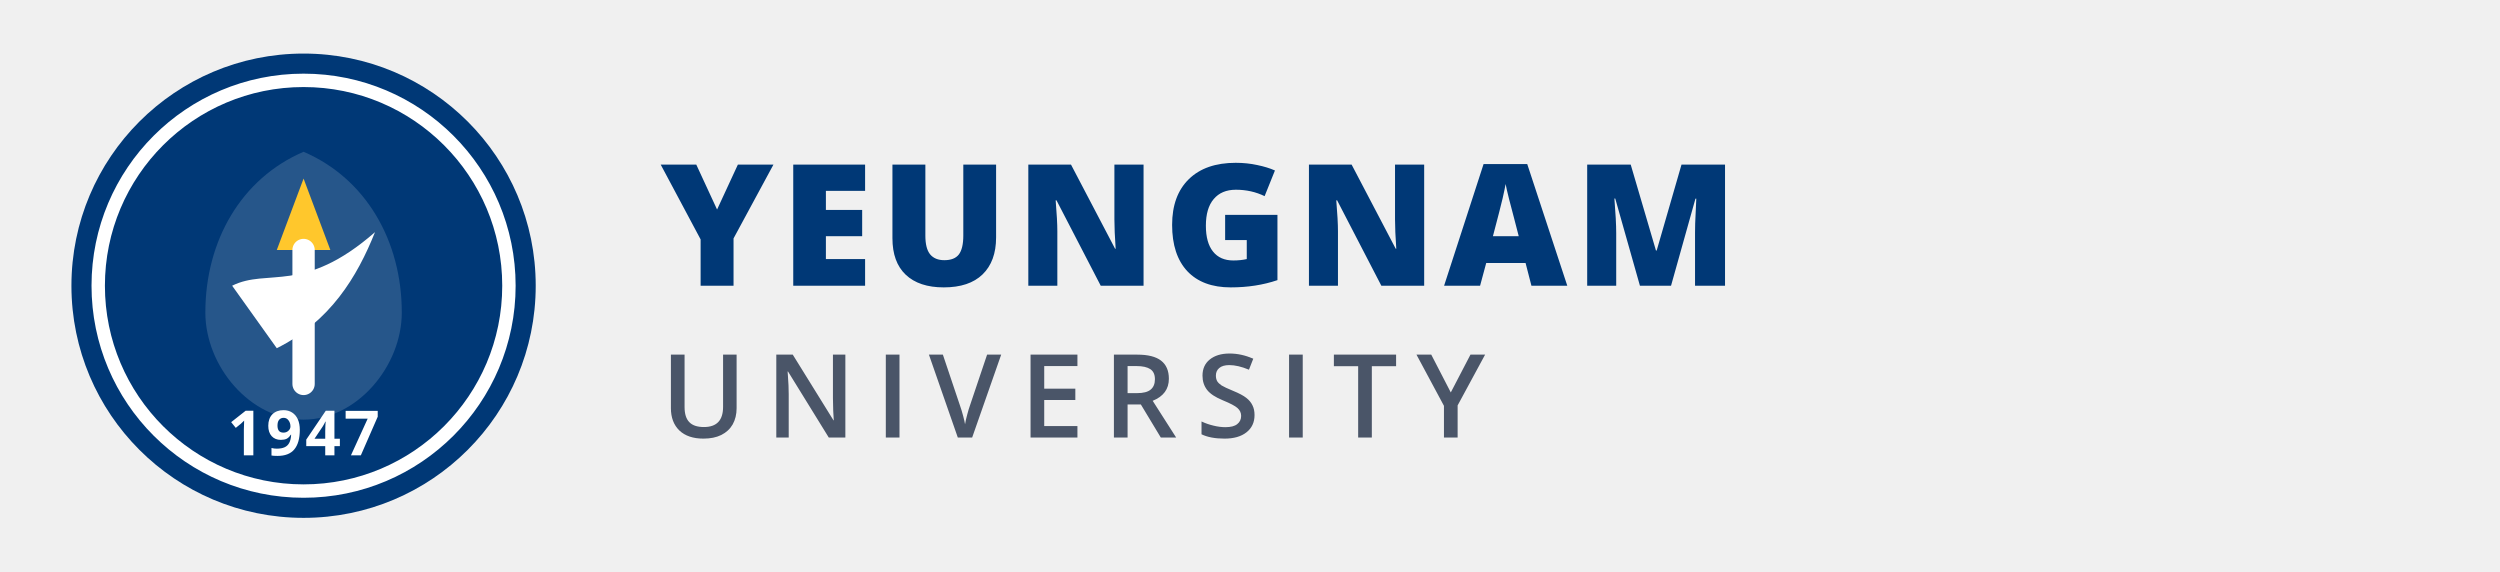
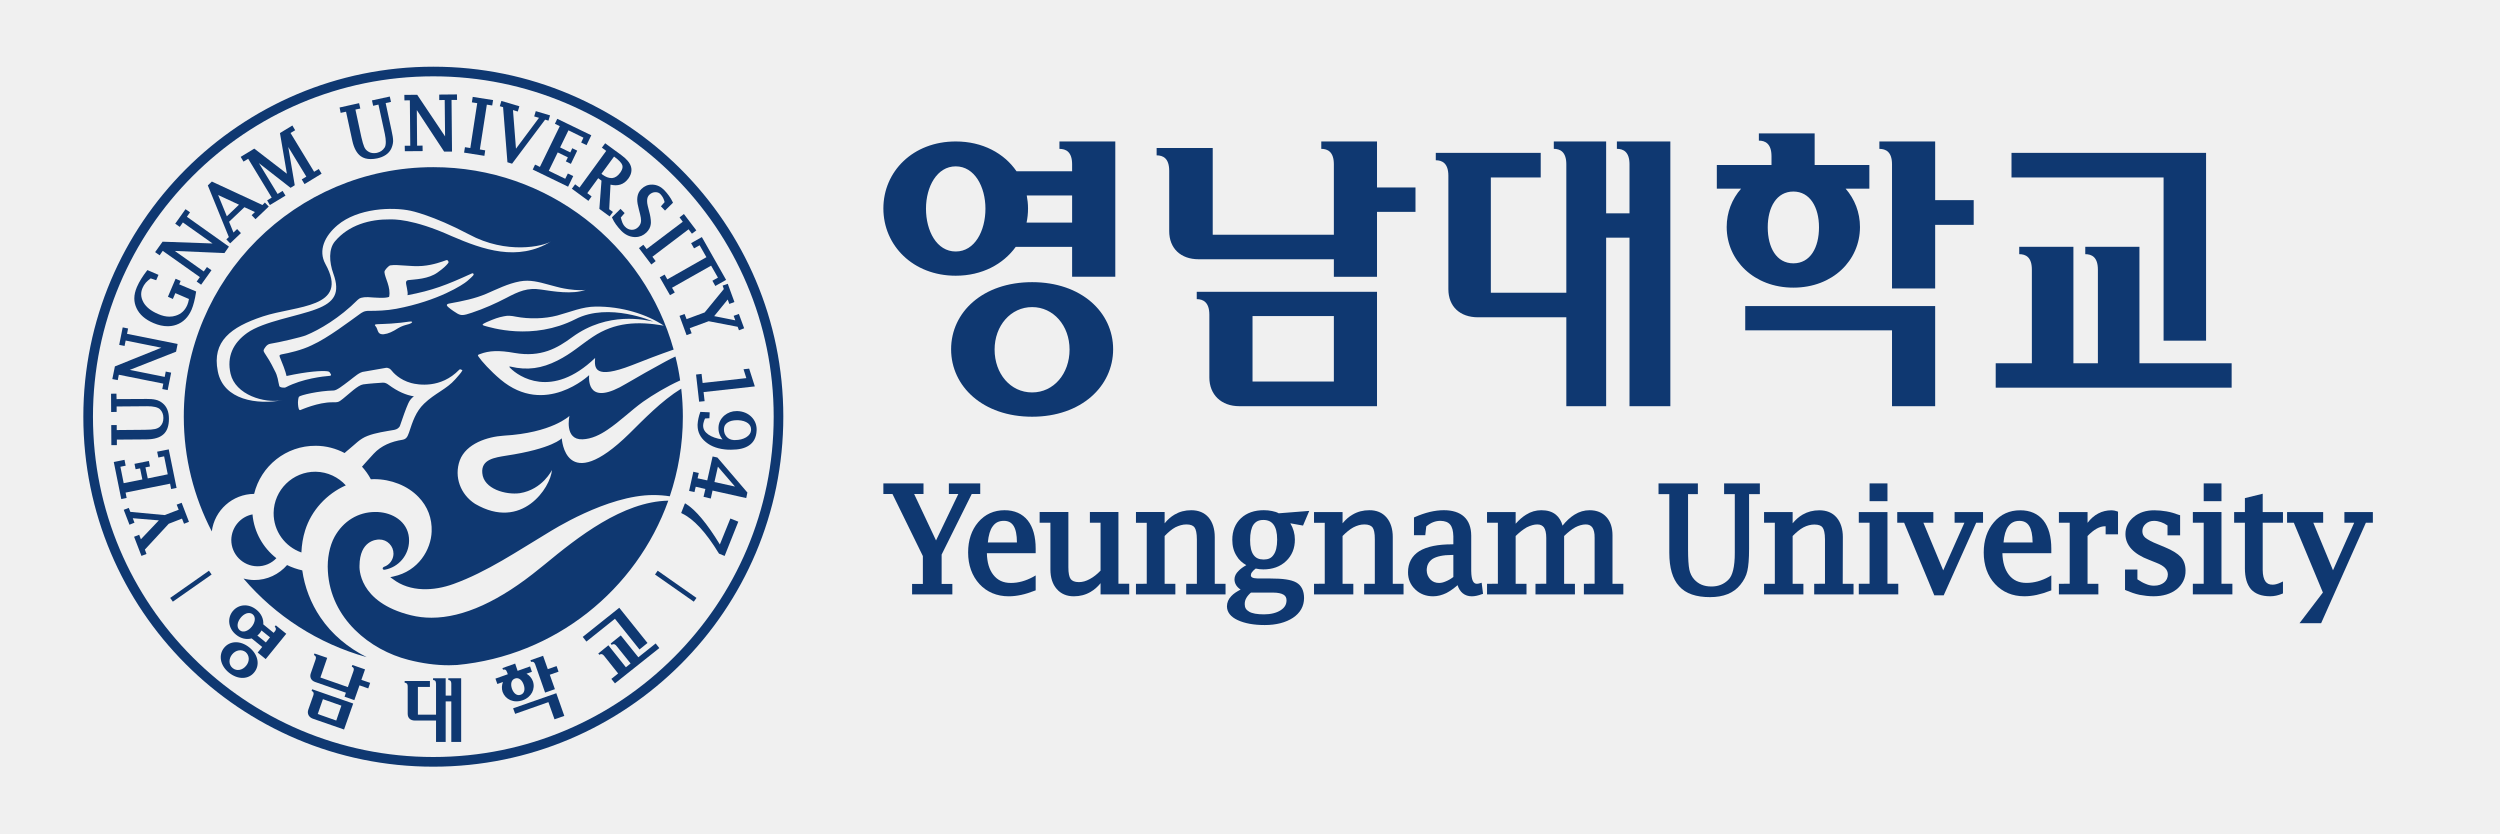
- <svg xmlns="http://www.w3.org/2000/svg" viewBox="0 0 280 64" width="280" height="64" role="img" aria-label="Yeungnam University">
-   <defs>
-     <style>
-       .yu-title { font-family: 'Open Sans', -apple-system, sans-serif; font-weight: 800; font-size: 19px; fill: #003876; letter-spacing: 0.04em; }
-       .yu-sub { font-family: 'Open Sans', -apple-system, sans-serif; font-weight: 600; font-size: 13px; fill: #4a5568; letter-spacing: 0.16em; }
-     </style>
-   </defs>
-   <g transform="translate(6, 4)">
-     <circle cx="28" cy="28" r="26" fill="#003876" />
-     <circle cx="28" cy="28" r="23" fill="none" stroke="#ffffff" stroke-width="1.5" />
-     <path d="M 28 13 C 21 16 17 23 17 31 C 17 37 22 43 28 43 C 34 43 39 37 39 31 C 39 23 35 16 28 13 Z" fill="#ffffff" opacity="0.15" />
-     <path d="M 28 16 L 25 24 L 31 24 Z" fill="#ffc72c" />
-     <path d="M 28 24 L 28 39" stroke="#ffffff" stroke-width="2.5" stroke-linecap="round" />
-     <path d="M 20 28 C 24 26 28 29 36 22 C 34 27 31 32 25 35 Z" fill="#ffffff" />
-     <text x="28" y="47" font-family="'Open Sans', sans-serif" font-weight="700" font-size="7" fill="#ffffff" text-anchor="middle" letter-spacing="0.05em">1947</text>
+ <svg xmlns="http://www.w3.org/2000/svg" viewBox="0 0 300 100" width="300" height="100" role="img" aria-label="Yeungnam University Official Signature">
+   <g transform="translate(-27.26, -8.92) scale(0.2568)">
+     <path fill="#0F3871" d="M 255.871 323.215 C 251.398 316.648 248.477 308.977 247.402 301.27 C 244.891 300.699 242.527 299.871 240.297 298.781 C 236.574 303.066 231.023 305.852 224.84 305.777 C 223.164 305.738 221.488 305.492 219.941 305.086 C 234.848 322.535 254.781 335.512 277.512 341.816 C 268.793 337.43 261.254 331.215 255.871 323.215 M 358.531 300.211 C 339.766 315.594 322.707 323.391 307.789 323.391 C 304.477 323.391 301.266 323 298.199 322.25 C 273.277 316.121 274.102 299.762 274.145 299.043 C 274.254 287.438 281.824 286.84 283.379 286.84 C 285.266 286.84 286.914 287.559 288.148 288.84 C 289.375 290.098 290.027 291.719 290.027 293.512 C 289.988 296.23 288.215 298.727 285.586 299.609 C 285.586 299.609 284.844 299.895 285.004 300.535 C 285.16 301.105 285.965 300.957 285.965 300.957 C 292.445 299.789 297.238 294.121 297.309 287.488 C 297.406 279.285 290.664 274.855 284.016 274.109 C 283.227 274 282.363 273.973 281.523 273.973 C 273.504 273.973 266.539 278.238 262.461 285.629 C 260.168 289.828 258.98 295.848 259.363 301.664 C 260.637 323.949 279.164 338.512 296.938 343.051 C 303.457 344.734 309.836 345.605 315.941 345.605 C 317.223 345.605 318.473 345.535 319.723 345.484 C 365.469 341.176 403.496 310.473 418.445 268.688 C 397.109 269.105 376.113 285.766 360.602 298.555 Z M 246.992 292.902 C 247.145 289.367 247.707 285.859 248.746 282.57 C 251.637 273.254 258.789 265.52 267.75 261.539 C 264.23 257.68 259.258 255.262 253.648 255.168 C 242.949 255.07 234.156 263.684 234.016 274.406 C 233.926 282.941 239.344 290.211 246.992 292.902 M 319.832 181.234 C 319.266 180.895 317.074 179.551 315.484 178.137 C 314.77 177.484 314.656 176.836 316.086 176.574 C 322.629 175.383 327.941 174.305 333.316 172.051 C 338.324 169.891 343.508 167.254 348.977 166.246 C 349.078 166.223 349.129 166.207 349.199 166.207 C 353.844 165.379 357.887 166.492 362.273 167.688 C 364.547 168.262 367.422 169.141 369.727 169.547 C 372.129 170.023 377.246 170.637 379.77 170.176 C 373.652 172.43 364.621 170.883 358.871 170.023 C 352.699 169.059 348.551 170.883 342.598 174.023 C 337.855 176.492 332.504 178.914 326.605 180.883 C 322.754 182.172 321.691 182.297 319.832 181.234 M 291.32 179.035 C 286.816 179.891 282.129 180 278.723 180 C 276.305 179.918 275.246 180.789 274.035 181.656 C 269.633 184.781 259.508 192.594 251.867 196.047 C 247.199 198.371 240.828 199.77 237.871 200.301 C 236.969 200.461 236.512 200.734 236.914 201.59 C 237.871 203.805 239.801 208.82 240.047 210.438 C 250.066 208.262 256.438 207.934 258.938 208.207 C 259.98 208.262 260.23 208.766 260.23 208.766 C 260.23 208.766 260.488 209.211 260.762 209.594 C 260.953 209.934 260.848 210.281 260.32 210.355 C 257.348 210.57 247.52 211.633 239.746 215.695 C 239.102 216.117 236.812 215.832 236.66 215.098 C 236.016 212.664 236.062 210.664 234.434 207.758 C 230.688 200.027 228.797 199.309 229.453 198.07 C 229.738 197.543 230.766 195.559 232.523 195.363 C 236.609 194.742 247.199 192.23 249.09 191.441 C 255.504 188.801 264.84 183.324 273.277 174.875 C 274.145 173.98 275.484 173.535 278.086 173.582 C 281.641 173.828 286.152 174.227 287.977 173.465 C 288.938 169.008 285.945 164.523 285.797 161.844 C 285.754 160.949 287.832 158.871 288.484 158.75 C 292.105 158.152 297.938 159.469 303.531 159.008 C 308.711 158.57 312.844 156.945 314.73 156.301 C 314.922 156.262 315.199 156.207 315.367 156.469 C 315.453 156.562 315.559 156.656 315.641 156.859 C 315.898 157.223 315.754 157.418 315.484 157.797 C 314.578 158.91 313.5 160.012 310.641 162.051 C 306.332 165.16 300.238 165.242 296.875 165.637 C 296.219 165.734 295.938 166.246 295.895 166.59 C 295.707 167.418 297 171.332 296.574 172.676 C 308.223 170.488 314.953 167.84 325.852 162.867 C 326.566 162.539 327.008 162.25 327.328 162.582 C 327.777 163.082 327.434 163.504 324.488 166.07 C 322.48 167.785 311.023 175.312 291.32 179.035 M 297.309 186.168 C 295.141 186.738 293.848 187.105 292.211 188.086 C 289.652 189.715 287.645 190.691 285.496 190.922 C 284.438 191.02 283.566 190.832 283.039 190.055 C 282.465 189.129 282.352 187.883 281.641 187.16 C 281.145 186.723 281.18 186.25 282.363 186.234 C 283.566 186.168 286.93 186.09 288.938 185.938 C 292.566 185.707 294.926 185.367 297.238 185.039 C 299.867 184.684 298.504 185.828 297.309 186.168 M 325.246 144.234 C 342.98 153.816 360.008 149.781 363.648 147.562 C 348.02 157.148 331.758 151.34 317.188 145.066 C 298.883 136.805 289.879 137.27 288.383 137.254 C 279.023 137.156 269.082 139.836 262.609 147.594 C 259.742 151.098 259.91 157.051 261.945 162.672 C 265.184 171.66 262.418 175.988 254.02 179.156 C 245.363 182.516 229.254 184.895 221.641 190.328 C 215.031 195.066 212.074 201.402 213.891 209.363 C 216.141 219.172 229.562 223.355 238.117 221.738 C 226.645 223.93 210.508 221.836 207.918 208.191 C 205.156 194.254 213.973 187.594 228.91 182.621 C 244.562 177.402 269.723 178.898 258.219 158.109 C 254.707 151.738 257.941 144.941 263.871 139.957 C 273.367 131.98 289.375 131.355 298.086 133.23 C 298.086 133.23 308.281 135.27 325.246 144.234 M 424.484 216.348 C 415.184 222.07 406.77 230.926 400.254 237.34 C 370.066 266.961 368.668 239.539 368.668 239.539 C 368.668 239.539 364.453 244.391 342.562 247.68 C 337.367 248.551 330.914 249.363 331.523 255.805 C 332.129 263.266 342.574 266.09 349.078 265.195 C 359.699 263.469 364.055 254.391 364.074 254.352 C 363.465 262.598 349.996 282.941 328.156 270.184 C 321.383 265.832 318.207 257.586 321.008 249.863 C 323.957 242 333.918 238.809 341.539 238.316 C 364.164 237.016 372.254 229.074 372.254 229.074 C 372.254 229.074 369.688 240.344 378.348 240.027 C 382.637 239.871 386.586 237.883 389.996 235.574 C 395.891 231.633 400.93 226.578 406.652 222.461 C 411.285 219.215 417.59 215.395 423.977 212.5 C 423.426 208.723 422.719 204.988 421.766 201.332 C 420.219 202.035 418.586 202.867 416.875 203.805 C 411.012 206.957 404.523 210.664 398.883 213.953 C 380.879 224.84 381.258 212.598 381.445 210.039 C 381.445 210.039 360.914 229.566 340.07 212.094 C 335.379 208.168 331.035 203.328 329.824 201.469 C 329.297 200.68 329.32 200.559 330.426 200.191 C 334.734 198.547 339.316 198.355 346.578 199.66 C 359.074 201.832 366.621 197.391 373.547 192.281 C 390.359 180 407.895 184.32 411.367 184.984 C 411.367 184.984 390.738 175.867 375.094 183.859 C 354.973 194.117 335.148 187.691 332.523 186.973 C 331.312 186.613 331.227 186.305 333.527 185.273 C 337.477 183.586 338.785 183.098 341.66 182.527 C 343.441 182.117 345.18 182.285 347.18 182.703 C 353.402 183.91 360.688 183.723 366.555 182.172 C 372.848 180.457 378.348 178.055 384.383 178.004 C 396.77 177.824 408.621 181.699 416.348 186.902 C 404.043 184.781 393.438 185.312 383.207 192.117 C 377.102 196.168 373.484 199.77 366.621 203.23 C 359.324 206.902 352.613 207.934 344.652 206.031 C 344.082 205.926 343.91 206.031 344.652 206.766 C 348.383 210.543 363.902 221.523 384.242 202.012 C 383.871 206.738 383.836 212.199 401.379 205.422 C 407.414 203.027 414.336 200.367 420.934 198.086 C 407.223 148.934 362.145 112.848 308.645 112.848 C 244.266 112.848 192.035 165.051 192.035 229.445 C 192.035 248.781 196.777 266.988 205.121 283.062 C 206.367 273.199 214.766 265.602 224.902 265.52 C 228.062 252.516 239.801 242.91 253.777 243.047 C 258.621 243.059 263.18 244.34 267.184 246.43 C 267.832 245.859 268.449 245.277 269.191 244.703 C 272.105 242.367 274.301 239.758 277.934 238.414 C 281.641 236.961 286.434 236.309 290.375 235.613 C 291.637 235.379 292.762 234.648 293.098 233.574 C 294.223 230.262 295.777 225.762 296.949 223.184 C 297.676 221.566 298.648 220.574 299.566 219.949 C 295.938 219.375 292.039 217.719 287.766 214.566 C 286.93 213.93 286.094 213.508 285.035 213.547 C 282.875 213.695 278.895 213.941 275.883 214.352 C 273.367 214.719 269.34 218.75 266.434 221.047 C 264.336 222.719 264.164 222.746 261.48 222.719 C 254.781 222.68 246.992 226.195 246.516 226.348 C 245.746 226.605 245.516 225.043 245.418 223.695 C 245.281 222.5 245.559 220.461 245.855 220.121 C 246.57 219.375 254.984 217.367 262.043 217.215 C 263.52 217.172 266.141 215.098 269.34 212.664 C 271.844 210.777 274.207 208.504 276.414 208.383 L 286.535 206.617 C 286.535 206.617 287.832 206.387 288.895 207.609 C 289.953 208.957 292.906 212.258 298.316 213.727 C 301.512 214.578 312.141 216.402 320.727 207.527 C 320.852 207.445 321.043 207.199 321.336 207.34 C 321.613 207.445 321.844 207.543 322.047 207.609 C 322.184 207.668 322.184 207.758 322.184 207.895 C 321.648 208.957 320.152 210.543 318.895 211.984 C 314.84 216.605 309.391 218.48 304.332 223.355 C 300.395 227.164 298.992 231.699 297.262 236.906 C 296.496 239.148 295.816 239.961 294.16 240.246 C 289.016 241.059 284.285 242.965 280.762 246.77 C 278.152 249.582 276.879 251.074 275.309 252.805 C 276.922 254.594 278.34 256.566 279.445 258.695 C 279.973 258.688 280.461 258.629 280.926 258.629 C 288.938 258.629 296.688 261.727 301.699 266.961 C 305.996 271.379 308.094 276.977 307.859 283.156 C 307.543 291.473 301.828 301.594 289.988 304.121 L 288.52 304.449 L 289.727 305.32 C 297.785 311.543 308.941 310.93 318.016 307.641 C 333.727 301.977 348.02 292.195 362.273 283.66 C 363.523 282.941 389.746 266.062 411.445 266.062 C 414.066 266.062 416.668 266.266 419.137 266.648 C 423.059 254.949 425.246 242.477 425.246 229.445 C 425.246 225.012 424.988 220.656 424.484 216.348 M 235.301 295.574 C 229.094 290.727 224.863 283.402 224.141 275.102 C 218.543 276.172 214.355 281.094 214.234 286.977 C 214.18 293.727 219.602 299.285 226.383 299.352 C 229.855 299.406 233.074 297.938 235.301 295.574 " />
+     <path fill="#0F3871" d="M 196.184 117.02 C 167.395 145.785 149.594 185.543 149.594 229.449 C 149.594 273.375 167.395 313.117 196.184 341.871 C 224.945 370.688 264.695 388.473 308.625 388.473 C 352.551 388.473 392.309 370.688 421.07 341.871 C 449.871 313.117 467.688 273.375 467.688 229.449 C 467.688 185.543 449.871 145.785 421.07 117.02 C 392.309 88.203 352.551 70.402 308.625 70.402 C 264.695 70.402 224.945 88.203 196.184 117.02 M 145.094 229.449 C 145.094 139.113 218.301 65.902 308.625 65.902 C 398.961 65.902 472.188 139.113 472.188 229.449 C 472.188 319.789 398.961 393 308.625 393 C 218.301 393 145.094 319.789 145.094 229.449 " />
+     <path fill="#0F3871" d="M 205.039 303.199 L 186.922 315.891 L 185.684 314.137 L 203.793 301.422 Z M 205.039 303.199 " />
+     <path fill="#0F3871" d="M 413.488 301.422 L 431.617 314.137 L 430.348 315.891 L 412.234 303.199 Z M 413.488 301.422 " />
+     <path fill="#0F3871" d="M 159.32 250.629 L 164.352 249.609 L 164.414 250.02 L 164.879 252.352 L 164.457 252.426 L 162.418 252.855 L 163.945 260.516 L 172.672 258.781 L 171.609 253.605 L 169.527 254.012 L 169.43 253.578 L 168.996 251.48 L 175.707 250.141 L 175.809 250.586 L 176.23 252.691 L 175.781 252.805 L 174.117 253.129 L 175.199 258.293 L 184.539 256.375 L 182.844 247.977 L 180.156 248.535 L 180.059 248.102 L 179.586 245.801 L 184.621 244.801 L 184.996 244.703 L 188.664 262.75 L 188.195 262.832 L 186.117 263.266 L 186.035 262.805 L 185.633 260.75 L 164.84 264.922 L 165.328 267.422 L 164.879 267.52 L 162.82 267.949 Z M 159.32 250.629 " />
+     <path fill="#0F3871" d="M 158.133 233.398 L 158.578 233.355 L 160.699 233.355 L 160.699 235.695 L 173.863 235.574 C 176.039 235.559 177.633 235.438 178.582 235.219 C 179.512 235.004 180.273 234.648 180.871 234.121 C 181.992 233.059 182.5 231.754 182.5 230.07 C 182.543 230.07 182.5 230.059 182.5 230.031 C 182.5 228.383 181.992 227.055 180.914 225.992 C 180.004 225.098 177.965 224.523 174.754 224.555 C 174.668 224.555 174.598 224.555 174.559 224.566 L 160.652 224.68 L 160.656 227.203 L 160.238 227.23 L 158.09 227.258 L 158.043 218.711 L 158.469 218.711 L 160.574 218.684 L 160.574 219.145 L 160.625 221.234 L 173.582 221.168 C 173.75 221.145 173.902 221.145 174.094 221.145 C 176.184 221.145 177.742 221.234 178.836 221.523 C 179.988 221.738 181.082 222.312 182.145 223.152 C 184.09 224.703 185.09 227.164 185.09 230.355 L 185.09 230.52 C 185.09 233.672 184.277 236.102 182.562 237.652 C 180.852 239.254 178.172 240.016 174.598 240.059 L 160.762 240.164 L 160.762 242.746 L 158.191 242.746 Z M 158.133 233.398 " />
+     <path fill="#0F3871" d="M 184.07 216.93 L 181.992 216.535 L 182.059 216.117 L 182.461 214.012 L 161.68 209.852 L 161.176 212.352 L 160.734 212.27 L 158.641 211.875 L 159.844 205.953 L 181.551 197.219 L 164.875 193.871 L 164.352 196.414 L 163.945 196.301 L 161.852 195.895 L 163.48 187.746 L 163.926 187.797 L 166.008 188.234 L 165.918 188.684 L 165.52 190.734 L 189.152 195.461 L 188.477 198.844 L 188.418 199.078 L 166.797 207.582 L 183.117 210.859 L 183.602 208.344 L 184.055 208.453 L 186.129 208.871 L 184.508 217.027 Z M 184.07 216.93 " />
+     <path fill="#0F3871" d="M 179.129 165.68 L 176.57 164.82 C 175.652 165.477 174.898 166.152 174.262 166.848 C 173.609 167.645 173.121 168.422 172.777 169.266 C 172.332 170.27 172.121 171.262 172.121 172.242 C 172.121 173.504 172.48 174.738 173.199 176.047 C 174.477 178.273 176.762 180.066 179.988 181.453 C 181.891 182.297 183.633 182.703 185.332 182.703 C 186.383 182.703 187.348 182.555 188.281 182.242 C 190.824 181.453 192.562 179.824 193.676 177.254 C 194.008 176.52 194.246 175.566 194.453 174.457 L 188.094 171.711 L 186.922 174.457 L 186.551 174.266 L 184.621 173.406 L 188.195 165 L 188.609 165.16 L 190.555 166.004 L 190.402 166.414 L 189.895 167.605 L 197.812 170.949 L 197.75 171.316 C 197.246 174.656 196.539 177.363 195.664 179.457 C 194.113 183.004 191.734 185.383 188.516 186.508 C 187.188 186.973 185.867 187.176 184.465 187.176 C 182.395 187.176 180.172 186.684 177.883 185.707 C 173.988 184.047 171.316 181.699 169.941 178.711 C 169.262 177.254 168.918 175.77 168.918 174.184 C 168.918 172.484 169.344 170.707 170.129 168.855 C 170.699 167.555 171.379 166.246 172.164 165 C 172.973 163.707 173.844 162.445 174.82 161.211 L 175.051 160.949 L 180.215 163.176 Z M 179.129 165.68 " />
+     <path fill="#0F3871" d="M 188.027 139.266 L 192.836 132.484 L 194.949 133.938 L 193.488 136.031 L 213.137 149.984 L 211.176 152.785 L 211.016 152.988 L 187.836 151.996 L 201.371 161.586 L 202.855 159.523 L 203.23 159.781 L 204.969 161.016 L 200.129 167.785 L 199.785 167.523 L 198.043 166.305 L 198.301 165.965 L 199.547 164.227 L 182.199 151.957 L 180.742 154.035 L 178.641 152.551 L 182.121 147.676 L 205.477 148.504 L 191.613 138.68 L 190.148 140.758 Z M 188.027 139.266 " />
+     <path fill="#0F3871" d="M 212.156 135.812 L 217.832 130.391 L 208.09 125.867 Z M 205.156 119.574 L 228.797 130.539 L 229.93 129.371 L 231.742 131.258 L 225.539 137.156 L 223.742 135.285 L 225.281 133.828 L 220.363 131.559 L 213.191 138.367 L 215.25 143.395 L 216.961 141.762 L 218.742 143.652 L 213.707 148.449 L 211.926 146.602 L 213.082 145.488 L 203.262 121.371 Z M 205.156 119.574 " />
+     <path fill="#0F3871" d="M 256.438 115.895 L 248.449 120.758 L 247.145 118.57 L 249.301 117.266 L 240.855 103.422 L 243.883 121.301 L 241.934 122.508 L 227.133 110.961 L 235.875 125.375 L 238.211 123.938 L 239.555 126.152 L 232.273 130.555 L 230.988 128.379 L 233.121 127.062 L 222.125 108.922 L 219.941 110.254 L 218.621 108.039 L 224.973 104.18 L 240.211 115.918 L 236.969 96.91 L 242.777 93.379 L 244.074 95.594 L 241.914 96.883 L 252.93 115.008 L 255.109 113.707 Z M 256.438 115.895 " />
+     <path fill="#0F3871" d="M 264.84 84.969 L 273.953 82.941 L 274.527 85.457 L 272.238 85.93 L 275.016 98.812 C 275.5 100.934 275.945 102.441 276.348 103.367 C 276.734 104.234 277.242 104.898 277.934 105.348 C 278.805 106 279.762 106.297 280.879 106.297 C 281.289 106.297 281.789 106.258 282.277 106.164 C 283.887 105.785 285.016 104.996 285.871 103.715 C 286.242 103.16 286.434 102.25 286.434 101.043 C 286.434 100.023 286.285 98.715 285.965 97.223 L 282.996 83.605 L 280.523 84.176 L 279.973 81.652 L 288.293 79.844 L 288.859 82.348 L 286.367 82.902 L 289.082 95.551 C 289.582 97.754 289.848 99.41 289.848 100.594 L 289.848 100.773 C 289.805 101.953 289.461 103.16 288.914 104.332 C 287.766 106.598 285.543 108.051 282.465 108.734 C 281.371 108.961 280.312 109.07 279.402 109.07 C 277.582 109.07 276.031 108.66 274.758 107.754 C 272.855 106.379 271.543 103.934 270.781 100.469 L 267.852 86.938 L 265.328 87.48 Z M 264.84 84.969 " />
+     <path fill="#0F3871" d="M 313.691 105.578 L 300.926 86.176 L 301.062 102.82 L 303.609 102.766 L 303.652 105.34 L 295.328 105.402 L 295.285 102.836 L 297.867 102.836 L 297.676 81.625 L 295.141 81.641 L 295.098 79.07 L 301.105 79.031 L 314.133 98.473 L 313.957 81.461 L 311.402 81.5 L 311.402 78.934 L 319.684 78.852 L 319.723 81.434 L 317.152 81.445 L 317.375 105.578 Z M 313.691 105.578 " />
+     <path fill="#0F3871" d="M 323.426 103.512 L 325.926 103.91 L 329.152 82.941 L 326.648 82.562 L 327.055 80.008 L 336.562 81.5 L 336.156 84.027 L 333.645 83.637 L 330.383 104.574 L 332.883 104.996 L 332.504 107.551 L 323.012 106.055 Z M 323.426 103.512 " />
+     <path fill="#0F3871" d="M 340.445 81.895 L 348.852 84.395 L 348.109 86.855 L 345.859 86.172 L 347.262 104.219 L 358.02 89.789 L 355.773 89.137 L 356.516 86.664 L 363.184 88.652 L 362.441 91.109 L 360.875 90.648 L 345.438 111.23 L 343.27 110.562 L 341.238 84.816 L 339.699 84.355 Z M 340.445 81.895 " />
+     <path fill="#0F3871" d="M 371.617 121.977 L 355.09 113.961 L 356.18 111.652 L 358.453 112.727 L 367.734 93.691 L 365.457 92.574 L 366.555 90.25 L 382.457 97.957 L 380.234 102.562 L 377.734 101.34 L 378.797 99.07 L 371.785 95.629 L 367.887 103.625 L 372.652 105.957 L 373.562 104.004 L 375.875 105.129 L 372.926 111.312 L 370.574 110.156 L 371.508 108.27 L 366.77 105.957 L 362.594 114.547 L 370.285 118.273 L 371.508 115.809 L 374.016 117.02 Z M 371.617 121.977 " />
+     <path fill="#0F3871" d="M 414.992 131.141 L 416.73 129.184 C 416.543 128.422 416.285 127.738 415.984 127.141 C 415.648 126.531 415.266 126 414.777 125.469 C 414.164 124.848 413.445 124.535 412.465 124.535 L 412.277 124.535 C 411.27 124.586 410.402 124.969 409.586 125.742 C 408.863 126.438 408.535 127.371 408.535 128.648 C 408.535 129.344 408.621 130.105 408.848 130.988 L 409.359 133.004 C 410.012 135.336 410.312 137.211 410.312 138.641 C 410.312 138.883 410.312 139.129 410.27 139.371 C 410.117 140.852 409.426 142.199 408.227 143.379 C 406.77 144.781 405.035 145.516 403.043 145.516 L 403.023 145.516 C 402.859 145.516 402.672 145.5 402.441 145.5 C 400.254 145.352 398.238 144.371 396.504 142.621 C 395.551 141.598 394.68 140.625 393.969 139.602 C 393.246 138.582 392.648 137.578 392.23 136.562 L 392.117 136.262 L 396.117 132.336 L 398.031 134.305 L 396.242 136.383 C 396.504 137.348 396.766 138.219 397.027 138.883 C 397.371 139.645 397.75 140.227 398.176 140.625 C 399.09 141.586 400.098 142.062 401.27 142.117 L 401.465 142.117 C 402.559 142.117 403.465 141.711 404.336 140.906 C 405.09 140.16 405.504 139.371 405.652 138.512 C 405.672 138.27 405.715 138.055 405.715 137.77 C 405.715 136.953 405.543 135.945 405.23 134.699 L 404.723 132.715 C 404.191 130.785 403.914 129.211 403.914 127.875 C 403.914 127.523 403.934 127.184 403.996 126.871 C 404.172 125.406 404.805 124.082 405.883 123.043 C 407.242 121.707 408.891 120.973 410.742 121.012 L 411.145 121.012 C 413.188 121.109 414.973 121.977 416.543 123.57 C 417.348 124.398 418.082 125.293 418.766 126.242 C 419.438 127.141 420.008 128.145 420.523 129.211 L 420.633 129.469 L 416.906 133.133 Z M 414.992 131.141 " />
+     <path fill="#0F3871" d="M 406.773 149.102 L 408.324 151.113 L 425.207 138.355 L 423.699 136.316 L 425.734 134.738 L 431.531 142.387 L 429.477 143.938 L 427.93 141.883 L 411.012 154.711 L 412.543 156.75 L 410.516 158.328 L 404.723 150.664 Z M 406.773 149.102 " />
+     <path fill="#0F3871" d="M 419.234 172.676 L 414.445 164.316 L 416.73 163.043 L 417.984 165.281 L 436.25 154.914 L 433.078 149.348 L 430.469 150.789 L 429.098 148.352 L 434.121 145.516 L 445.453 165.527 L 440.41 168.367 L 439.051 165.922 L 441.641 164.469 L 438.449 158.871 L 420.18 169.199 L 421.469 171.414 Z M 419.234 172.676 " />
+     <path fill="#0F3871" d="M 426.984 191.344 L 423.676 182.336 L 426.043 181.453 L 426.984 183.859 L 435.438 180.734 L 444.387 169.809 L 443.82 168.191 L 446.23 167.352 L 449.344 175.867 L 446.953 176.766 L 446.207 174.699 L 439.883 182.457 L 449.75 184.418 L 448.98 182.324 L 451.422 181.426 L 453.883 188.137 L 451.465 189.078 L 450.852 187.445 L 437.312 184.836 L 428.461 188.086 L 429.352 190.477 Z M 426.984 191.344 " />
+     <path fill="#0F3871" d="M 432.848 222.445 L 431.41 209.758 L 433.988 209.457 L 434.48 213.695 L 454.902 211.43 L 453.598 207.285 L 456.223 206.996 L 458.875 215.301 L 434.926 217.949 L 435.41 222.191 Z M 432.848 222.445 " />
+     <path fill="#0F3871" d="M 444.391 294.367 L 442.168 293.453 L 442.082 293.363 C 436.027 283.402 430.219 277.164 424.816 274.652 L 424.461 274.434 L 426.039 270.371 L 426.266 269.926 L 426.707 270.184 C 431.32 273.074 436.574 279.406 442.531 289.16 L 447.453 277.031 L 451.152 278.52 L 444.766 294.516 Z M 444.391 294.367 " />
+     <path fill="#0F3871" d="M 395.973 115.43 C 394.801 117.02 393.586 117.793 392.262 117.941 L 391.828 117.941 C 390.598 117.941 389.238 117.453 387.711 116.355 L 387.203 115.949 L 393.09 107.891 L 393.246 108.012 C 395.402 109.562 396.629 110.906 396.945 111.91 C 397.008 112.141 397.07 112.402 397.07 112.676 C 397.07 113.43 396.734 114.371 395.973 115.43 M 401 112.578 C 400.441 110.703 398.918 109.004 396.562 107.266 L 388.941 101.68 L 387.668 103.391 L 387.391 103.715 L 389.426 105.242 L 376.949 122.375 L 375.242 121.109 L 374.902 120.852 L 373.621 122.605 L 373.352 122.902 L 381.105 128.598 L 382.355 126.859 L 382.602 126.531 L 380.578 124.992 L 385.688 118.012 L 387.223 119.152 L 386.23 132.336 L 391.02 135.867 L 392.309 134.156 L 392.566 133.773 L 390.828 132.523 L 391.434 121.016 C 392.262 121.215 393.023 121.312 393.816 121.312 C 394.539 121.312 395.25 121.215 395.93 121.016 C 397.453 120.578 398.746 119.574 399.812 118.121 C 400.742 116.816 401.23 115.523 401.23 114.207 C 401.23 113.633 401.164 113.109 401 112.578 " />
+     <path fill="#0F3871" d="M 457.117 235.695 C 457.055 237.027 456.312 238.168 454.789 239.105 C 453.355 239.934 451.676 240.367 449.684 240.367 L 449.031 240.367 C 447.633 240.262 446.547 239.797 445.676 238.809 C 444.84 237.84 444.457 236.785 444.457 235.465 L 444.457 235.164 C 444.5 233.832 445.066 232.867 446.277 232.094 C 447.32 231.453 448.711 231.09 450.512 231.09 L 451.152 231.09 C 453.121 231.195 454.613 231.699 455.695 232.52 C 456.652 233.316 457.117 234.227 457.117 235.465 Z M 457.355 229.594 C 455.68 227.895 453.461 226.961 450.809 226.824 L 450.363 226.824 C 448.203 226.824 446.277 227.543 444.648 228.887 C 442.91 230.398 441.961 232.309 441.891 234.539 L 441.891 234.906 C 441.891 235.965 442.082 236.961 442.484 237.922 C 442.801 238.699 443.23 239.395 443.781 240.102 C 440.938 239.676 438.777 238.902 437.203 237.816 C 435.52 236.645 434.723 235.289 434.723 233.645 L 434.723 233.398 C 434.758 232.867 434.859 232.324 435.051 231.754 C 435.176 231.277 435.371 230.789 435.605 230.285 L 437.238 230.191 L 437.652 230.164 L 437.766 227.879 L 437.766 227.406 L 433.418 227.203 L 433.309 227.516 C 432.973 228.453 432.703 229.352 432.512 230.285 C 432.316 231.195 432.188 232.137 432.129 233.043 L 432.129 233.574 C 432.129 236.645 433.461 239.254 435.953 241.281 C 438.562 243.469 442.082 244.648 446.402 244.867 C 446.918 244.867 447.395 244.879 447.82 244.879 C 451.34 244.879 454.109 244.258 456.074 242.938 C 458.387 241.457 459.574 239.051 459.707 235.938 C 459.707 235.793 459.727 235.613 459.727 235.477 C 459.727 233.195 458.918 231.195 457.355 229.594 " />
+     <path fill="#0F3871" d="M 440.004 259.977 L 441.617 252.805 L 449.602 262.098 Z M 441.398 248.535 L 439.539 248.117 L 439.141 248.047 L 436.637 259.215 L 432.125 258.238 L 432.59 256.172 L 432.699 255.746 L 430.582 255.289 L 430.145 255.168 L 428.16 264.133 L 430.238 264.57 L 430.668 264.676 L 431.258 262.18 L 435.77 263.238 L 434.906 266.891 L 438.293 267.695 L 439.113 263.961 L 454.859 267.477 L 455.355 265.113 L 455.426 264.922 Z M 441.398 248.535 " />
+     <path fill="#0F3871" d="M 404.441 341.871 L 396.242 331.664 L 391.508 335.441 L 392.004 336.105 C 392.566 335.633 393.309 335.441 394.23 336.559 L 400.82 344.766 L 398.621 346.543 L 390.445 336.273 L 385.727 340.102 L 386.23 340.727 C 386.785 340.297 387.523 340.102 388.434 341.191 L 394.992 349.438 L 391.828 351.988 L 393.512 354.066 L 414.246 337.574 L 412.543 335.414 Z M 404.973 338.227 L 408.723 335.195 L 395.523 318.73 L 378.457 332.359 L 380.172 334.531 L 393.512 323.879 Z M 404.973 338.227 " />
+     <path fill="#0F3871" d="M 257.051 361.449 L 265.672 364.477 L 263.285 371.438 L 254.633 368.391 Z M 251.762 357.594 C 252.438 357.859 253.008 358.379 252.547 359.715 L 250.207 366.371 C 249.598 368.188 250.398 369.848 252.324 370.566 L 266.922 375.633 L 271.199 363.488 L 252.02 356.816 Z M 275.016 352.426 L 276.734 347.535 L 270.82 345.473 L 270.531 346.285 C 271.199 346.504 271.781 347.016 271.309 348.367 L 268.699 355.809 L 255.875 351.328 L 259.051 342.141 L 253.098 340.102 L 252.836 340.836 C 253.516 341.094 254.066 341.613 253.605 342.957 L 251.379 349.371 C 250.738 351.168 251.527 352.781 253.457 353.434 L 267.793 358.434 L 267.156 360.293 L 271.723 361.898 L 274.145 354.996 L 278.234 356.426 L 279.125 353.824 Z M 275.016 352.426 " />
+     <path fill="#0F3871" d="M 230.387 334.953 L 226.41 331.707 C 226.832 331.379 227.211 331 227.531 330.594 C 227.852 330.184 228.125 329.777 228.344 329.344 L 232.316 332.547 Z M 223.801 327.574 C 222.219 329.531 219.832 330.594 218.188 329.246 C 216.539 327.859 217.027 325.336 218.621 323.391 C 220.195 321.445 222.551 320.469 224.223 321.789 C 225.84 323.105 225.352 325.656 223.801 327.574 M 235.031 326.949 L 234.523 327.574 C 235.07 328.062 235.414 328.77 234.543 329.844 L 234.016 330.457 L 229.18 326.488 C 229.367 324.055 228.316 321.516 225.961 319.641 C 222.219 316.598 217.531 317.102 214.906 320.336 C 212.305 323.555 212.719 328.297 216.473 331.336 C 218.762 333.215 221.426 333.688 223.738 333.062 L 228.68 337.047 L 226.562 339.668 L 230.309 342.723 L 239.918 330.891 Z M 221.172 345.82 C 219.488 347.941 216.77 348.473 214.883 346.938 C 212.965 345.418 212.934 342.59 214.629 340.523 C 216.305 338.461 219.062 337.98 220.93 339.449 C 222.781 341.016 222.891 343.758 221.172 345.82 M 222.699 337.305 C 218.359 333.797 213.48 334.219 210.863 337.457 C 208.258 340.672 208.848 345.578 213.137 349.059 C 217.469 352.535 222.391 352.18 224.973 348.891 C 227.621 345.66 226.98 340.793 222.699 337.305 " />
+     <path fill="#0F3871" d="M 315.641 351.695 L 315.641 352.496 C 316.355 352.496 317.039 352.863 317.039 354.223 L 317.039 359.777 L 314.41 359.777 L 314.41 351.695 L 308.52 351.695 L 308.52 352.496 C 309.242 352.496 309.906 352.863 309.906 354.223 L 309.906 368.691 L 301.43 368.691 L 301.43 355.742 L 307.051 355.742 L 307.051 352.945 L 295.246 352.945 L 295.246 353.773 C 295.938 353.773 296.664 354.109 296.664 355.523 L 296.664 368.297 C 296.664 370.227 297.938 371.438 299.98 371.438 L 309.906 371.438 L 309.906 381.438 L 314.41 381.438 L 314.41 362.496 L 317.039 362.496 L 317.039 381.438 L 321.648 381.438 L 321.648 351.695 Z M 315.641 351.695 " />
+     <path fill="#0F3871" d="M 362.125 347.414 L 359.93 341.176 L 354.039 343.254 L 354.289 344.043 C 354.973 343.84 355.773 343.895 356.242 345.195 L 360.875 358.379 L 365.453 356.773 L 363.062 350.035 L 367.152 348.598 L 366.238 345.988 Z M 362.125 347.414 " />
+     <path fill="#0F3871" d="M 346.879 368.309 L 362.418 362.832 L 365.266 370.867 L 369.844 369.262 L 366.105 358.664 L 345.926 365.727 Z M 346.879 368.309 " />
+     <path fill="#0F3871" d="M 349.465 359.383 C 347.684 360.035 346.16 358.719 345.371 356.559 C 344.652 354.398 345.031 352.426 346.789 351.801 C 348.523 351.164 350.094 352.492 350.852 354.645 C 351.605 356.762 351.262 358.797 349.465 359.383 M 353.844 346.148 L 348.027 348.215 L 346.879 344.816 L 340.941 346.926 L 341.207 347.684 C 341.926 347.453 342.637 347.508 343.109 348.867 L 343.441 349.805 L 337.664 351.844 L 338.555 354.355 L 341.184 353.434 C 340.605 354.871 340.508 356.516 341.012 358.055 C 342.301 361.586 346.199 363.445 350.398 361.949 C 354.543 360.527 356.41 356.586 355.16 353.066 C 354.594 351.531 353.539 350.32 352.18 349.551 L 354.711 348.664 Z M 353.844 346.148 " />
+     <path fill="#0F3871" d="M 166.656 279.934 L 168.996 278.973 L 168.199 276.891 L 180.383 277.898 L 171.988 286.73 L 171.188 284.613 L 168.812 285.562 L 172.25 294.504 L 174.613 293.594 L 173.844 291.551 L 184.996 279.488 L 191.203 277.066 L 192.141 279.488 L 194.453 278.578 L 191.035 269.68 L 188.703 270.547 L 189.656 272.926 L 183.094 275.426 L 167.062 273.93 L 166.316 272.07 L 163.969 272.969 Z M 166.656 279.934 " />
  </g>
-   <text x="74" y="32" class="yu-title">YEUNGNAM</text>
-   <text x="74" y="49" class="yu-sub">UNIVERSITY</text>
+   <g transform="translate(52.05, -156.54) scale(0.4247)">
+     <path fill="#0F3871" d="M 481.945 471.234 L 481.945 438.32 L 466.641 438.32 L 466.641 440.406 C 468.438 440.406 470.207 441.199 470.207 444.777 L 470.207 471.234 L 463.289 471.234 L 463.289 438.32 L 447.98 438.32 L 447.98 440.406 C 449.785 440.406 451.551 441.199 451.551 444.777 L 451.551 471.234 L 441.336 471.234 L 441.336 478.117 L 508 478.117 L 508 471.234 Z M 488.77 464.84 L 500.773 464.84 L 500.773 411.789 L 445.797 411.789 L 445.797 418.742 L 488.77 418.742 Z M 488.77 464.84 " />
+     <path fill="#0F3871" d="M 231.348 457.891 L 254.328 457.891 L 254.328 476.391 L 231.348 476.391 Z M 215.586 453.113 C 217.355 453.113 219.148 453.949 219.148 457.504 L 219.148 475.238 C 219.148 480.113 222.508 483.359 227.621 483.359 L 266.52 483.359 L 266.52 451.035 L 215.586 451.035 Z M 266.52 421.562 L 266.52 408.559 L 250.773 408.559 L 250.773 410.645 C 252.555 410.645 254.328 411.469 254.328 415.008 L 254.328 434.91 L 220.102 434.91 L 220.102 410.414 L 204.25 410.414 L 204.25 412.484 C 206.035 412.484 207.805 413.281 207.805 416.863 L 207.805 433.902 C 207.805 438.781 211.074 441.844 216.117 441.844 L 254.328 441.844 L 254.328 446.801 L 266.52 446.801 L 266.52 428.445 L 277.391 428.445 L 277.391 421.562 Z M 266.52 421.562 " />
+     <path fill="#0F3871" d="M 169.07 479.473 C 162.914 479.473 158.469 474.152 158.469 467.363 C 158.469 460.594 163.051 455.359 169.07 455.359 C 175.094 455.359 179.652 460.594 179.652 467.363 C 179.652 474.152 175.203 479.473 169.07 479.473 M 169.07 448.312 C 155.145 448.312 146.18 456.797 146.18 467.277 C 146.18 477.742 155.145 486.336 169.07 486.336 C 182.949 486.336 191.961 477.742 191.961 467.277 C 191.961 456.797 182.949 448.312 169.07 448.312 M 384.164 422.711 C 388.848 422.711 391.406 427.133 391.406 432.816 C 391.406 438.523 388.961 442.996 384.164 442.996 C 379.379 442.996 376.922 438.523 376.922 432.816 C 376.922 427.133 379.438 422.711 384.164 422.711 M 384.164 449.863 C 395.289 449.863 402.984 442.168 402.984 432.723 C 402.984 428.625 401.504 424.855 398.938 421.906 L 405.633 421.906 L 405.633 415.203 L 390.18 415.203 L 390.18 406.277 L 374.414 406.277 L 374.414 408.324 C 376.195 408.324 377.984 409.16 377.984 412.738 L 377.984 415.203 L 362.535 415.203 L 362.535 421.906 L 369.387 421.906 C 366.793 424.855 365.324 428.625 365.324 432.723 C 365.324 442.168 373.066 449.863 384.164 449.863 M 180.371 431.48 L 167.5 431.48 C 167.777 430.191 167.914 428.855 167.914 427.488 C 167.914 426.23 167.777 425 167.555 423.82 L 180.371 423.82 Z M 147.488 439.652 C 142.098 439.652 139.082 433.824 139.082 427.562 C 139.082 421.332 142.184 415.594 147.488 415.594 C 152.793 415.594 155.883 421.332 155.883 427.562 C 155.883 433.824 152.875 439.652 147.488 439.652 M 176.789 410.652 C 178.602 410.652 180.371 411.469 180.371 415.008 L 180.371 416.98 L 164.66 416.98 C 161.176 411.895 155.062 408.559 147.488 408.559 C 135.398 408.559 127.043 417.043 127.043 427.488 C 127.043 437.93 135.398 446.496 147.488 446.496 C 154.906 446.496 160.902 443.254 164.441 438.34 L 180.371 438.34 L 180.371 446.777 L 192.574 446.777 L 192.574 408.559 L 176.789 408.559 Z M 424.227 425.133 L 424.227 408.559 L 408.465 408.559 L 408.465 410.652 C 410.262 410.652 412.035 411.469 412.035 415.008 L 412.035 450.102 L 424.227 450.102 L 424.227 432.129 L 435.117 432.129 L 435.117 425.133 Z M 370.562 461.926 L 412.035 461.926 L 412.035 483.359 L 424.227 483.359 L 424.227 455.078 L 370.562 455.078 Z M 370.562 461.926 " />
+     <path fill="#0F3871" d="M 334.297 408.559 L 334.297 410.645 C 336.094 410.645 337.863 411.469 337.863 415.008 L 337.863 428.871 L 331.262 428.871 L 331.262 408.559 L 316.473 408.559 L 316.473 410.645 C 318.242 410.645 320.012 411.469 320.012 415.008 L 320.012 451.297 L 298.684 451.297 L 298.684 418.742 L 312.777 418.742 L 312.777 411.785 L 283.129 411.785 L 283.129 413.871 C 284.898 413.871 286.684 414.688 286.684 418.25 L 286.684 450.297 C 286.684 455.172 289.934 458.242 295.07 458.242 L 320.012 458.242 L 320.012 483.359 L 331.262 483.359 L 331.262 435.738 L 337.863 435.738 L 337.863 483.359 L 349.402 483.359 L 349.402 408.559 Z M 334.297 408.559 " />
+   </g>
+   <g transform="translate(42.33, -181.07) scale(0.482)">
+     <path fill="#0F3871" d="M 214.609 521.008 L 214.609 509.367 C 214.609 507.375 214.086 505.699 213.082 504.504 C 212.031 503.277 210.531 502.688 208.762 502.688 C 207.23 502.688 205.855 503.039 204.594 503.781 C 203.676 504.32 202.844 505.055 202.129 505.953 L 202.129 503.141 L 194.988 503.141 L 194.988 505.816 L 197.676 505.816 L 197.676 520.996 L 195.434 521.008 L 194.988 521.008 L 194.988 523.641 L 204.797 523.641 L 204.797 521.008 L 202.129 521.008 L 202.129 509.109 C 203.027 508.168 203.91 507.426 204.797 506.941 C 205.73 506.492 206.625 506.227 207.539 506.227 C 208.613 506.227 209.238 506.512 209.57 506.969 C 209.918 507.426 210.156 508.445 210.156 509.938 L 210.156 521.008 L 207.496 521.008 L 207.496 523.641 L 217.293 523.641 L 217.293 521.008 Z M 214.609 521.008 " />
+     <path fill="#0F3871" d="M 251.801 523.641 L 251.801 521.004 L 254.457 521.004 L 254.457 509.938 C 254.477 508.426 254.238 507.426 253.887 506.965 C 253.539 506.527 252.91 506.227 251.844 506.227 C 250.938 506.227 250.023 506.492 249.105 506.965 C 248.234 507.453 247.344 508.168 246.426 509.109 L 246.426 521.004 L 249.105 521.004 L 249.105 523.641 L 239.32 523.641 L 239.32 521.004 L 241.992 520.996 L 241.992 505.816 L 239.32 505.816 L 239.32 503.152 L 246.426 503.152 L 246.426 505.945 C 247.172 505.051 247.977 504.32 248.891 503.801 C 250.156 503.039 251.57 502.688 253.078 502.688 C 254.871 502.672 256.34 503.277 257.383 504.504 C 258.402 505.699 258.926 507.367 258.926 509.367 L 258.926 521.004 L 261.609 521.004 L 261.609 523.641 Z M 251.801 523.641 " />
+     <path fill="#0F3871" d="M 268.836 514.812 C 267.879 515.484 267.398 516.336 267.375 517.641 C 267.398 518.59 267.703 519.293 268.266 519.906 C 268.836 520.504 269.559 520.797 270.445 520.797 C 270.977 520.797 271.523 520.668 272.105 520.41 C 272.723 520.168 273.332 519.828 274.008 519.316 L 274.008 513.828 L 273.602 513.828 C 271.434 513.828 269.836 514.195 268.836 514.812 M 275.059 521.352 C 274.117 522.172 273.199 522.82 272.266 523.312 C 271.191 523.824 270.098 524.121 268.965 524.121 C 267.23 524.121 265.691 523.547 264.535 522.418 C 263.34 521.293 262.703 519.828 262.727 518.145 C 262.703 515.848 263.688 514.016 265.562 512.855 C 267.441 511.727 270.148 511.18 273.723 511.18 L 274.008 511.156 L 274.008 509.195 C 273.941 506.441 273.008 505.406 270.805 505.332 C 269.527 505.332 268.379 505.785 267.266 506.715 L 267.016 508.906 L 264.207 508.906 L 264.207 504.492 L 264.453 504.383 C 267.016 503.262 269.418 502.684 271.633 502.684 C 276.02 502.684 278.441 504.895 278.457 509.016 L 278.457 517.762 C 278.484 520.223 279.047 521 279.848 521.004 C 280.031 521.004 280.297 520.977 280.566 520.883 L 281.055 520.746 L 281.402 523.508 L 281.07 523.609 C 280.18 523.934 279.375 524.121 278.641 524.121 L 278.59 524.121 C 276.84 524.121 275.602 523.09 275.059 521.352 " />
+     <path fill="#0F3871" d="M 306.508 523.641 L 306.508 521.004 L 309.18 520.996 L 309.18 509.582 C 309.207 508.363 308.977 507.512 308.613 506.98 C 308.246 506.492 307.742 506.227 306.98 506.227 C 306.133 506.227 305.238 506.492 304.363 506.945 C 303.465 507.453 302.551 508.168 301.586 509.109 L 301.586 521.004 L 304.277 521.004 L 304.277 523.641 L 294.457 523.641 L 294.457 521.004 L 297.141 520.996 L 297.141 509.582 C 297.141 508.363 296.926 507.512 296.574 506.98 C 296.203 506.512 295.703 506.227 294.91 506.227 C 294.102 506.227 293.215 506.492 292.293 506.945 C 291.402 507.453 290.48 508.168 289.52 509.109 L 289.52 521.004 L 292.223 521.004 L 292.223 523.641 L 282.395 523.641 L 282.395 521.004 L 285.094 520.996 L 285.094 505.801 L 282.395 505.801 L 282.395 503.152 L 289.52 503.152 L 289.52 506.051 C 290.355 505.113 291.23 504.34 292.117 503.801 C 293.316 503.039 294.578 502.688 295.918 502.688 C 297.398 502.688 298.621 503.039 299.559 503.824 C 300.348 504.477 300.895 505.406 301.195 506.527 C 302.129 505.34 303.145 504.434 304.156 503.801 C 305.371 503.039 306.648 502.688 307.938 502.688 C 309.668 502.688 311.109 503.262 312.109 504.383 C 313.141 505.504 313.629 507.051 313.629 508.938 L 313.629 521.004 L 316.328 521.004 L 316.328 523.641 Z M 306.508 523.641 " />
+     <path fill="#0F3871" d="M 337.902 524.328 C 334.496 524.328 331.875 523.48 330.227 521.609 C 328.559 519.77 327.773 517 327.773 513.262 L 327.773 498.68 L 325.09 498.68 L 325.09 496.012 L 334.887 496.012 L 334.887 498.68 L 332.441 498.68 L 332.441 512.488 C 332.441 514.805 332.559 516.461 332.758 517.469 C 332.965 518.445 333.383 519.258 333.953 519.898 C 335.047 521.102 336.414 521.68 338.254 521.68 C 339.992 521.68 341.375 521.121 342.508 519.969 C 343.492 519.035 344.098 516.785 344.078 513.27 L 344.078 498.68 L 341.414 498.68 L 341.414 496.012 L 350.32 496.012 L 350.32 498.68 L 347.633 498.68 L 347.633 512.285 C 347.633 514.805 347.477 516.617 347.195 517.824 C 346.93 519.035 346.336 520.172 345.445 521.266 C 343.793 523.328 341.246 524.328 337.926 524.328 Z M 337.902 524.328 " />
+     <path fill="#0F3871" d="M 363.844 523.641 L 363.844 521.004 L 366.531 520.996 L 366.531 509.938 C 366.531 508.426 366.277 507.426 365.914 506.965 C 365.613 506.539 364.953 506.254 363.887 506.254 C 362.996 506.254 362.07 506.492 361.156 506.965 C 360.266 507.453 359.414 508.168 358.48 509.109 L 358.48 521.004 L 361.156 521.004 L 361.156 523.641 L 351.363 523.641 L 351.363 521.004 L 354.047 521.004 L 354.047 505.801 L 351.363 505.801 L 351.363 503.152 L 358.48 503.152 L 358.48 505.945 C 359.219 505.051 360.047 504.32 360.969 503.781 C 362.234 503.055 363.602 502.707 365.129 502.707 C 366.902 502.707 368.379 503.277 369.426 504.504 C 370.445 505.699 370.98 507.375 370.98 509.367 L 370.949 521.004 L 373.641 521.004 L 373.641 523.641 Z M 363.844 523.641 " />
+     <path fill="#0F3871" d="M 382.086 500.438 L 377.633 500.438 L 377.633 496.012 L 382.086 496.012 Z M 382.086 503.152 L 382.086 520.996 L 384.777 520.996 L 384.777 523.641 L 374.949 523.641 L 374.949 520.996 L 377.633 520.996 L 377.633 505.801 L 374.949 505.801 L 374.949 503.152 Z M 382.086 503.152 " />
+     <path fill="#0F3871" d="M 465.242 500.438 L 460.816 500.438 L 460.816 496.012 L 465.242 496.012 Z M 458.117 520.996 L 460.816 520.996 L 460.816 505.801 L 458.117 505.801 L 458.117 503.141 L 465.242 503.141 L 465.242 520.996 L 467.957 520.996 L 467.957 523.641 L 458.117 523.641 Z M 458.117 520.996 " />
+     <path fill="#0F3871" d="M 404.18 505.801 L 396.09 523.875 L 393.742 523.875 L 386.234 505.801 L 384.52 505.801 L 384.52 503.152 L 393.508 503.152 L 393.508 505.801 L 391.031 505.801 L 395.965 517.668 L 401.246 505.801 L 398.801 505.801 L 398.801 503.152 L 405.879 503.152 L 405.879 505.801 Z M 404.18 505.801 " />
+     <path fill="#0F3871" d="M 424.766 523.641 L 424.766 521.004 L 427.457 520.996 L 427.457 505.801 L 424.766 505.801 L 424.766 503.152 L 431.902 503.152 L 431.902 505.828 C 433.453 503.781 435.484 502.703 437.871 502.707 C 438.328 502.707 438.762 502.793 439.195 502.945 L 439.484 503.059 L 439.484 508.691 L 436.402 508.691 L 436.402 506.684 L 436.246 506.684 C 434.914 506.684 433.477 507.477 431.902 509.109 L 431.902 521.004 L 434.59 521.004 L 434.59 523.641 Z M 424.766 523.641 " />
+     <path fill="#0F3871" d="M 441.23 522.516 L 441.23 517.453 L 444.312 517.453 L 444.312 519.898 C 445.023 520.387 445.762 520.797 446.422 521.047 C 447.102 521.352 447.797 521.48 448.445 521.48 C 449.516 521.48 450.324 521.184 450.953 520.691 C 451.59 520.145 451.867 519.539 451.895 518.695 C 451.895 517.531 451.062 516.559 449.043 515.777 L 447.234 515.051 C 443.41 513.613 441.336 511.441 441.336 508.629 C 441.336 506.938 442.051 505.453 443.41 504.371 C 444.762 503.234 446.488 502.707 448.516 502.707 C 449.539 502.707 450.531 502.809 451.551 502.98 C 452.59 503.16 453.613 503.457 454.645 503.852 L 454.945 503.93 L 454.945 508.938 L 451.809 508.938 L 451.809 506.492 C 451.266 506.105 450.715 505.828 450.176 505.648 C 449.566 505.441 449.02 505.34 448.445 505.34 C 447.594 505.34 446.918 505.594 446.371 506.094 C 445.797 506.594 445.547 507.188 445.547 507.902 C 445.547 508.57 445.762 509.066 446.266 509.52 C 446.793 509.957 447.852 510.57 449.5 511.207 L 451.176 511.906 C 453.004 512.668 454.312 513.469 455.133 514.352 C 455.91 515.215 456.297 516.375 456.297 517.734 C 456.332 519.574 455.539 521.184 454.086 522.371 C 452.59 523.547 450.645 524.113 448.336 524.113 C 447.133 524.113 445.977 523.961 444.832 523.754 C 443.695 523.508 442.547 523.09 441.484 522.641 Z M 441.23 522.516 " />
+     <path fill="#0F3871" d="M 472.598 522.371 C 471.562 521.168 471.074 519.41 471.074 517.113 L 471.074 505.801 L 468.395 505.801 L 468.395 503.152 L 471.074 503.152 L 471.074 499.672 L 475.508 498.586 L 475.508 503.152 L 480.551 503.152 L 480.551 505.801 L 475.508 505.801 L 475.508 517.562 C 475.508 518.887 475.777 519.824 476.164 520.387 C 476.582 520.961 477.113 521.227 477.961 521.227 C 478.523 521.227 479.16 521.078 479.934 520.719 L 480.551 520.43 L 480.551 523.402 L 480.293 523.508 C 479.34 523.902 478.359 524.113 477.402 524.113 L 477.387 524.113 C 475.285 524.113 473.672 523.547 472.598 522.371 " />
+     <path fill="#0F3871" d="M 484.676 530.809 L 490.492 523.176 L 483.254 505.801 L 481.574 505.801 L 481.574 503.152 L 490.559 503.152 L 490.559 505.801 L 488.105 505.801 L 493.008 517.641 L 498.285 505.801 L 495.844 505.801 L 495.844 503.152 L 502.934 503.152 L 502.934 505.801 L 501.195 505.801 L 490.059 530.809 Z M 484.676 530.809 " />
+     <path fill="#0F3871" d="M 159.316 506.715 C 159.969 505.785 160.836 505.344 162.109 505.332 C 164.246 505.344 165.336 506.887 165.359 510.707 L 165.359 510.723 L 158.113 510.723 C 158.285 508.906 158.68 507.562 159.316 506.715 M 170.023 512.273 C 170.023 509.289 169.371 506.898 168.043 505.227 C 166.691 503.547 164.734 502.688 162.281 502.688 C 159.664 502.688 157.422 503.672 155.719 505.668 C 154.055 507.625 153.203 510.156 153.203 513.207 C 153.203 516.352 154.16 519.016 156.02 521.07 C 157.875 523.07 160.359 524.121 163.312 524.121 L 163.332 524.121 C 165.293 524.121 167.438 523.66 169.746 522.738 L 170.023 522.641 L 170.023 518.918 L 169.398 519.281 C 167.555 520.277 165.734 520.797 163.855 520.797 C 161.934 520.797 160.535 520.129 159.469 518.77 C 158.469 517.477 157.918 515.695 157.875 513.383 L 170.023 513.383 Z M 170.023 512.273 " />
+     <path fill="#0F3871" d="M 190.625 520.996 L 190.625 503.141 L 183.52 503.141 L 183.52 505.801 L 186.176 505.801 L 186.176 517.727 C 185.285 518.668 184.379 519.359 183.496 519.824 C 182.562 520.352 181.656 520.59 180.789 520.59 C 179.715 520.59 179.086 520.277 178.742 519.824 C 178.383 519.359 178.148 518.344 178.164 516.879 L 178.164 503.141 L 171.008 503.141 L 171.008 505.801 L 173.691 505.801 L 173.691 517.422 C 173.691 519.445 174.219 521.113 175.246 522.277 C 176.293 523.508 177.754 524.121 179.504 524.121 L 179.543 524.121 C 181.047 524.121 182.473 523.754 183.707 523.016 C 184.629 522.48 185.453 521.762 186.176 520.855 L 186.176 523.641 L 193.312 523.641 L 193.312 520.996 Z M 190.625 520.996 " />
+     <path fill="#0F3871" d="M 230.996 527.605 C 229.992 528.242 228.59 528.617 226.871 528.617 C 225.172 528.617 223.906 528.398 223.16 527.938 C 222.379 527.488 222.07 526.926 222.07 526.066 C 222.07 525.523 222.18 525.035 222.465 524.551 C 222.707 524.121 223.074 523.66 223.621 523.199 L 229.137 523.199 C 230.344 523.199 231.211 523.402 231.746 523.73 C 232.242 524.043 232.457 524.441 232.477 525.113 C 232.457 526.18 232.027 526.934 230.996 527.605 M 224.234 506.297 C 224.805 505.504 225.566 505.113 226.703 505.113 C 227.879 505.113 228.68 505.52 229.246 506.273 C 229.82 507.039 230.145 508.266 230.145 509.996 C 230.145 511.754 229.82 513.043 229.246 513.797 C 228.707 514.613 227.961 514.949 226.805 514.965 C 225.609 514.949 224.844 514.613 224.277 513.84 C 223.711 513.078 223.406 511.867 223.406 510.129 C 223.406 508.363 223.711 507.09 224.234 506.297 M 234.879 520.668 C 233.613 519.969 231.523 519.688 228.465 519.688 L 225.348 519.688 C 223.906 519.645 223.598 519.316 223.598 518.883 C 223.598 518.648 223.664 518.383 223.906 518.078 C 224.094 517.82 224.41 517.504 224.805 517.215 C 225.406 517.352 226.051 517.422 226.703 517.422 C 228.984 517.422 230.906 516.75 232.367 515.352 C 233.805 513.996 234.57 512.168 234.555 509.98 C 234.555 508.57 234.164 507.188 233.422 505.945 L 236.582 506.512 L 238.133 502.859 L 230.52 503.457 C 230.145 503.211 229.539 503.016 228.859 502.887 C 228.219 502.75 227.527 502.684 226.805 502.684 C 224.492 502.684 222.578 503.34 221.133 504.68 C 219.695 506.023 218.973 507.867 218.973 510.043 C 218.973 511.59 219.32 512.973 220.07 514.102 C 220.609 515.043 221.438 515.785 222.465 516.367 C 221.656 516.82 221.004 517.285 220.531 517.797 C 219.895 518.395 219.52 519.129 219.52 519.879 C 219.52 520.941 220.07 521.809 221.047 522.445 C 220.082 522.938 219.297 523.457 218.734 524.062 C 218.012 524.809 217.645 525.676 217.645 526.617 C 217.645 528.105 218.621 529.277 220.348 530.062 C 222.07 530.859 224.297 531.277 227.051 531.277 C 229.906 531.277 232.27 530.66 234.074 529.477 C 235.883 528.285 236.84 526.566 236.84 524.551 C 236.84 522.781 236.211 521.402 234.879 520.668 " />
+     <path fill="#0F3871" d="M 418.223 510.723 L 410.977 510.723 C 411.129 508.938 411.531 507.582 412.164 506.715 C 412.832 505.801 413.703 505.34 414.957 505.34 C 417.09 505.367 418.176 506.887 418.223 510.707 Z M 422.879 512.281 C 422.879 509.281 422.219 506.898 420.91 505.234 C 419.527 503.547 417.574 502.699 415.141 502.707 C 412.492 502.699 410.266 503.699 408.582 505.688 C 406.902 507.641 406.051 510.18 406.051 513.207 C 406.051 516.367 406.984 519.027 408.863 521.062 C 410.738 523.062 413.188 524.113 416.164 524.113 L 416.215 524.113 C 418.156 524.113 420.27 523.66 422.609 522.738 L 422.879 522.641 L 422.879 518.918 L 422.246 519.281 C 420.406 520.281 418.574 520.785 416.699 520.785 C 414.781 520.785 413.359 520.113 412.309 518.77 C 411.316 517.477 410.758 515.699 410.699 513.391 L 422.879 513.391 Z M 422.879 512.281 " />
+     <path fill="#0F3871" d="M 148.41 496.012 L 148.41 498.652 L 150.762 498.652 L 145.215 510.215 L 139.766 498.652 L 142.098 498.652 L 142.098 496.012 L 132.102 496.012 L 132.102 498.652 L 134.371 498.652 L 141.938 514.102 L 141.938 521.047 L 139.254 521.047 L 139.254 523.641 L 149.277 523.641 L 149.277 521.047 L 146.609 521.047 L 146.609 513.734 L 154.102 498.652 L 156.219 498.652 L 156.219 496.012 Z M 148.41 496.012 " />
+   </g>
</svg>
